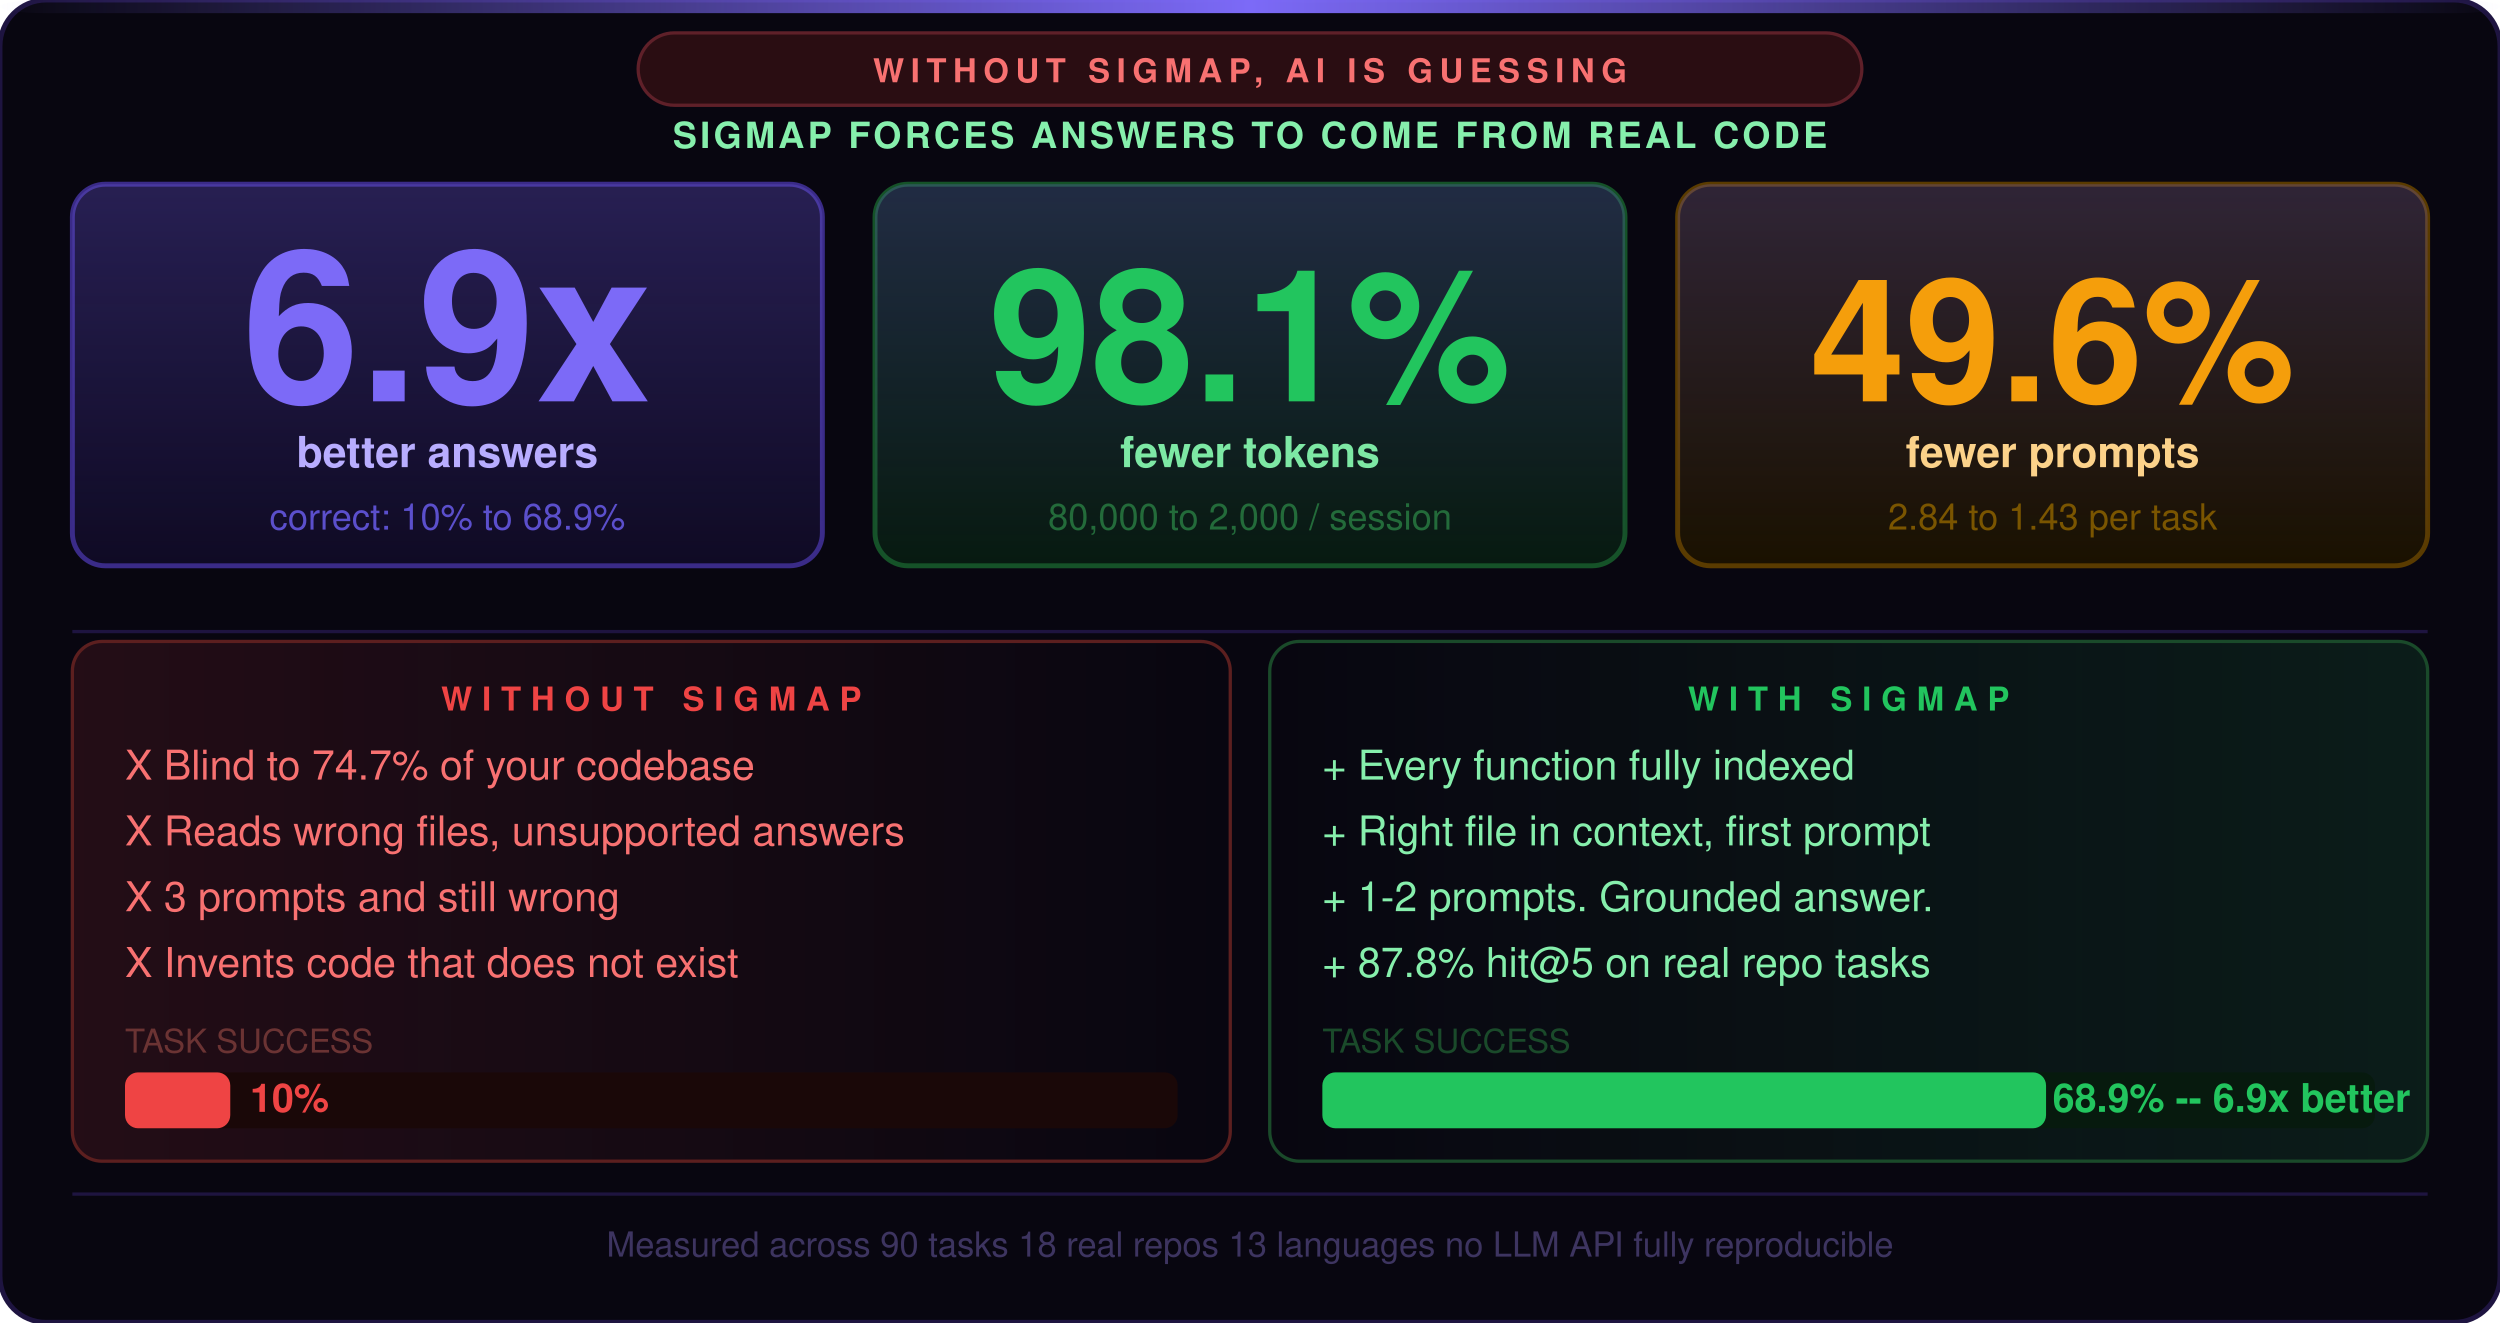
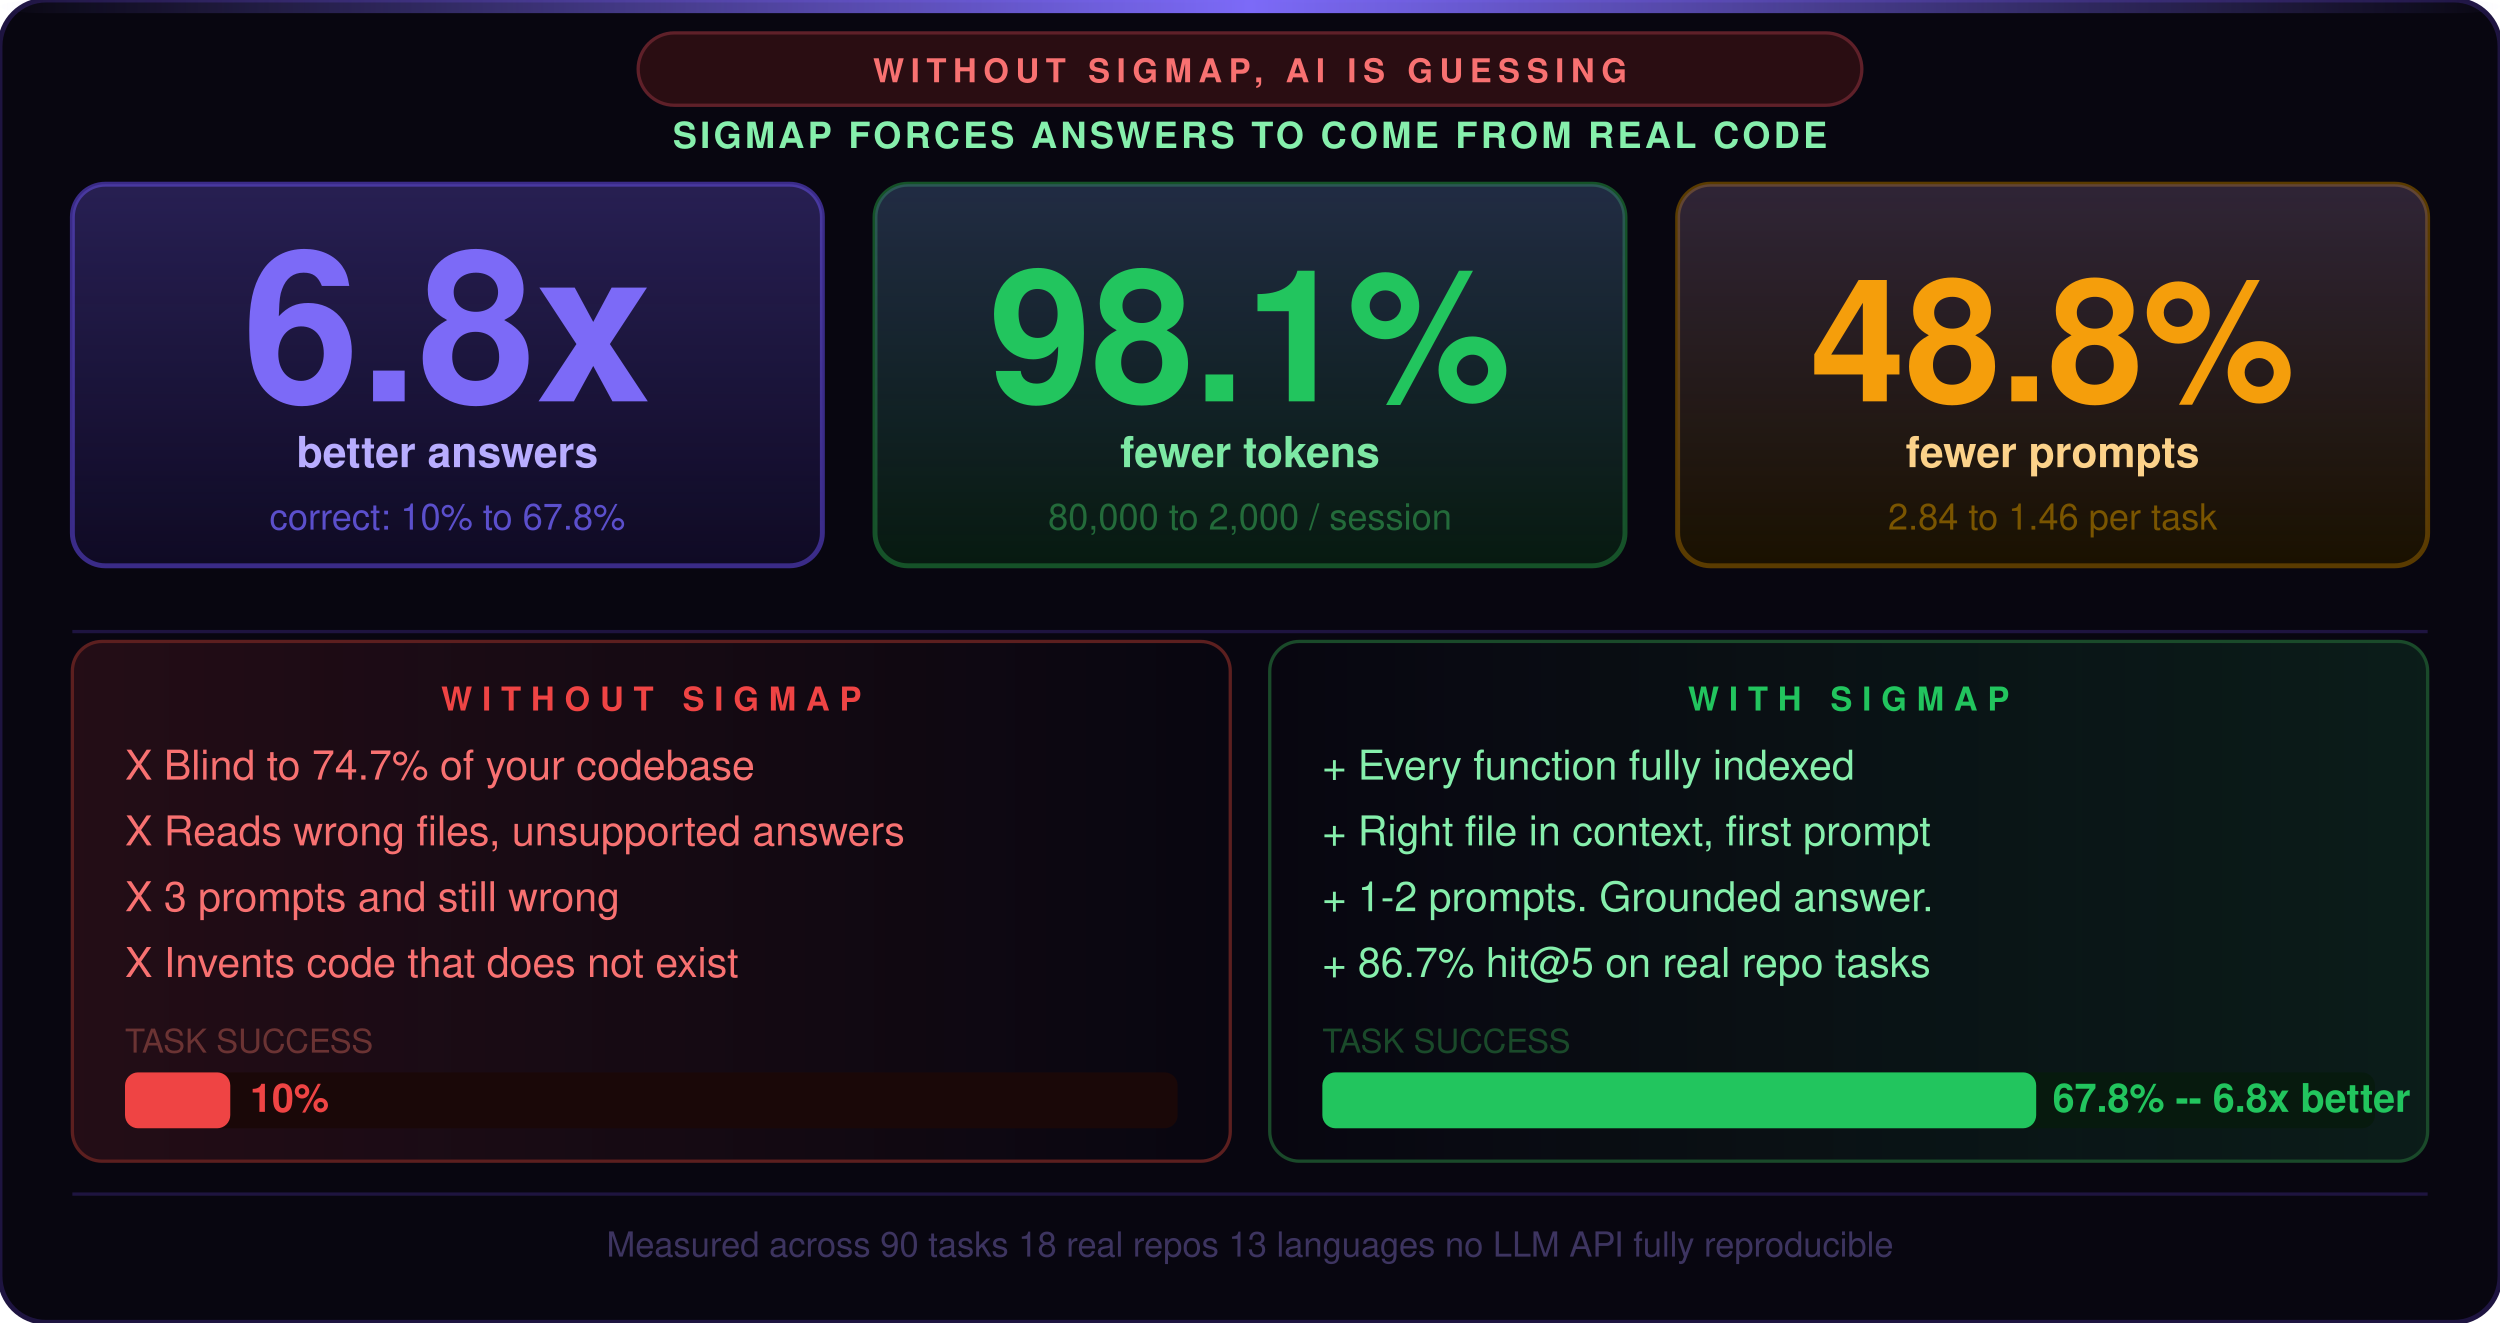
<svg xmlns="http://www.w3.org/2000/svg" viewBox="0 0 760 402" width="760" height="402" font-family="-apple-system,BlinkMacSystemFont,'Segoe UI',Helvetica,Arial,sans-serif">
  <rect width="760" height="402" fill="#080610" rx="14" />
  <rect width="760" height="402" fill="none" stroke="#1e1440" stroke-width="1.5" rx="14" />
  <defs>
    <linearGradient id="topglow" x1="0" x2="1" y1="0" y2="0">
      <stop offset="0%" stop-color="#7c6af7" stop-opacity="0" />
      <stop offset="50%" stop-color="#7c6af7" stop-opacity="1" />
      <stop offset="100%" stop-color="#7c6af7" stop-opacity="0" />
    </linearGradient>
    <linearGradient id="cardglow" x1="0" x2="0" y1="0" y2="1">
      <stop offset="0%" stop-color="#7c6af7" stop-opacity="0.22" />
      <stop offset="100%" stop-color="#7c6af7" stop-opacity="0" />
    </linearGradient>
    <linearGradient id="redglow" x1="0" x2="1" y1="0" y2="0">
      <stop offset="0%" stop-color="#ef4444" stop-opacity="0.12" />
      <stop offset="100%" stop-color="#ef4444" stop-opacity="0" />
    </linearGradient>
    <linearGradient id="greenglow" x1="0" x2="1" y1="0" y2="0">
      <stop offset="0%" stop-color="#22c55e" stop-opacity="0" />
      <stop offset="100%" stop-color="#22c55e" stop-opacity="0.12" />
    </linearGradient>
  </defs>
  <rect x="0" y="0" width="760" height="4" fill="url(#topglow)" rx="14" />
  <rect x="194" y="10" width="372" height="22" rx="11" fill="#2a0d12" stroke="#5f2029" stroke-width="1" />
  <text x="380" y="25" text-anchor="middle" font-size="10" font-weight="800" letter-spacing="2" fill="#f87171">WITHOUT SIGMAP, AI IS GUESSING</text>
  <text x="380" y="45" text-anchor="middle" font-size="11" font-weight="700" letter-spacing="1" fill="#86efac">SIGMAP FORCES ANSWERS TO COME FROM REAL CODE</text>
  <rect x="22" y="56" width="228" height="116" rx="10" fill="#0f0a24" stroke="#3a2b88" stroke-width="1.5" />
  <rect x="22" y="56" width="228" height="116" rx="10" fill="url(#cardglow)" />
-   <text x="136" y="122" text-anchor="middle" font-size="64" font-weight="900" fill="#7c6af7">6.9x</text>
+   <text x="136" y="122" text-anchor="middle" font-size="64" font-weight="900" fill="#7c6af7">6.8x</text>
  <text x="136" y="142" text-anchor="middle" font-size="13" font-weight="700" fill="#b8adff">better answers</text>
-   <text x="136" y="161" text-anchor="middle" font-size="11" fill="#5b4fcc">correct: 10% to 68.9%</text>
+   <text x="136" y="161" text-anchor="middle" font-size="11" fill="#5b4fcc">correct: 10% to 67.8%</text>
  <rect x="266" y="56" width="228" height="116" rx="10" fill="#071a10" stroke="#155228" stroke-width="1.5" />
  <rect x="266" y="56" width="228" height="116" rx="10" fill="url(#cardglow)" />
  <text x="380" y="122" text-anchor="middle" font-size="56" font-weight="900" fill="#22c55e">98.1%</text>
  <text x="380" y="142" text-anchor="middle" font-size="13" font-weight="700" fill="#7de8a4">fewer tokens</text>
  <text x="380" y="161" text-anchor="middle" font-size="11" fill="#236b3a">80,000 to 2,000 / session</text>
  <rect x="510" y="56" width="228" height="116" rx="10" fill="#1a1100" stroke="#5a3b00" stroke-width="1.5" />
  <rect x="510" y="56" width="228" height="116" rx="10" fill="url(#cardglow)" />
-   <text x="624" y="122" text-anchor="middle" font-size="52" font-weight="900" fill="#f59e0b">49.6%</text>
+   <text x="624" y="122" text-anchor="middle" font-size="52" font-weight="900" fill="#f59e0b">48.8%</text>
  <text x="624" y="142" text-anchor="middle" font-size="13" font-weight="700" fill="#fcd28a">fewer prompts</text>
-   <text x="624" y="161" text-anchor="middle" font-size="11" fill="#7a5500">2.84 to 1.43 per task</text>
+   <text x="624" y="161" text-anchor="middle" font-size="11" fill="#7a5500">2.84 to 1.46 per task</text>
  <line x1="22" y1="192" x2="738" y2="192" stroke="#1e1440" stroke-width="1" />
  <rect x="22" y="195" width="352" height="158" rx="9" fill="url(#redglow)" />
  <rect x="22" y="195" width="352" height="158" rx="9" fill="none" stroke="#5c1f1f" stroke-width="1" />
  <text x="198" y="216" text-anchor="middle" font-size="10" font-weight="800" letter-spacing="3" fill="#ef4444">WITHOUT SIGMAP</text>
  <text x="38" y="237" font-size="12.5" fill="#f87171">X  Blind to 74.7% of your codebase</text>
  <text x="38" y="257" font-size="12.5" fill="#f87171">X  Reads wrong files, unsupported answers</text>
  <text x="38" y="277" font-size="12.5" fill="#f87171">X  3 prompts and still wrong</text>
  <text x="38" y="297" font-size="12.5" fill="#f87171">X  Invents code that does not exist</text>
  <text x="38" y="320" font-size="10" fill="#6b3333">TASK SUCCESS</text>
  <rect x="38" y="326" width="320" height="17" fill="#1a0808" rx="4" />
  <rect x="38" y="326" width="32" height="17" fill="#ef4444" rx="4" />
  <text x="76" y="338" font-size="12" font-weight="800" fill="#ef4444">10%</text>
  <rect x="386" y="195" width="352" height="158" rx="9" fill="url(#greenglow)" />
  <rect x="386" y="195" width="352" height="158" rx="9" fill="none" stroke="#1a4a2a" stroke-width="1" />
  <text x="562" y="216" text-anchor="middle" font-size="10" font-weight="800" letter-spacing="3" fill="#22c55e">WITH SIGMAP</text>
  <text x="402" y="237" font-size="12.5" fill="#86efac">+  Every function fully indexed</text>
  <text x="402" y="257" font-size="12.5" fill="#86efac">+  Right file in context, first prompt</text>
  <text x="402" y="277" font-size="12.5" fill="#86efac">+  1-2 prompts. Grounded answer.</text>
-   <text x="402" y="297" font-size="12.5" fill="#86efac">+  87.8% hit@5 on real repo tasks</text>
+   <text x="402" y="297" font-size="12.5" fill="#86efac">+  86.7% hit@5 on real repo tasks</text>
  <text x="402" y="320" font-size="10" fill="#1a4a2a">TASK SUCCESS</text>
  <rect x="402" y="326" width="320" height="17" fill="#071a0e" rx="4" />
-   <rect x="402" y="326" width="220" height="17" fill="#22c55e" rx="4" />
-   <text x="624" y="338" font-size="12" font-weight="800" fill="#22c55e">68.9% -- 6.9x better</text>
+   <rect x="402" y="326" width="217" height="17" fill="#22c55e" rx="4" />
+   <text x="624" y="338" font-size="12" font-weight="800" fill="#22c55e">67.8% -- 6.8x better</text>
  <line x1="22" y1="363" x2="738" y2="363" stroke="#1e1440" stroke-width="1" />
  <text x="380" y="382" text-anchor="middle" font-size="10.5" fill="#3d3460">Measured across 90 tasks  18 real repos  13 languages  no LLM API  fully reproducible</text>
</svg>
